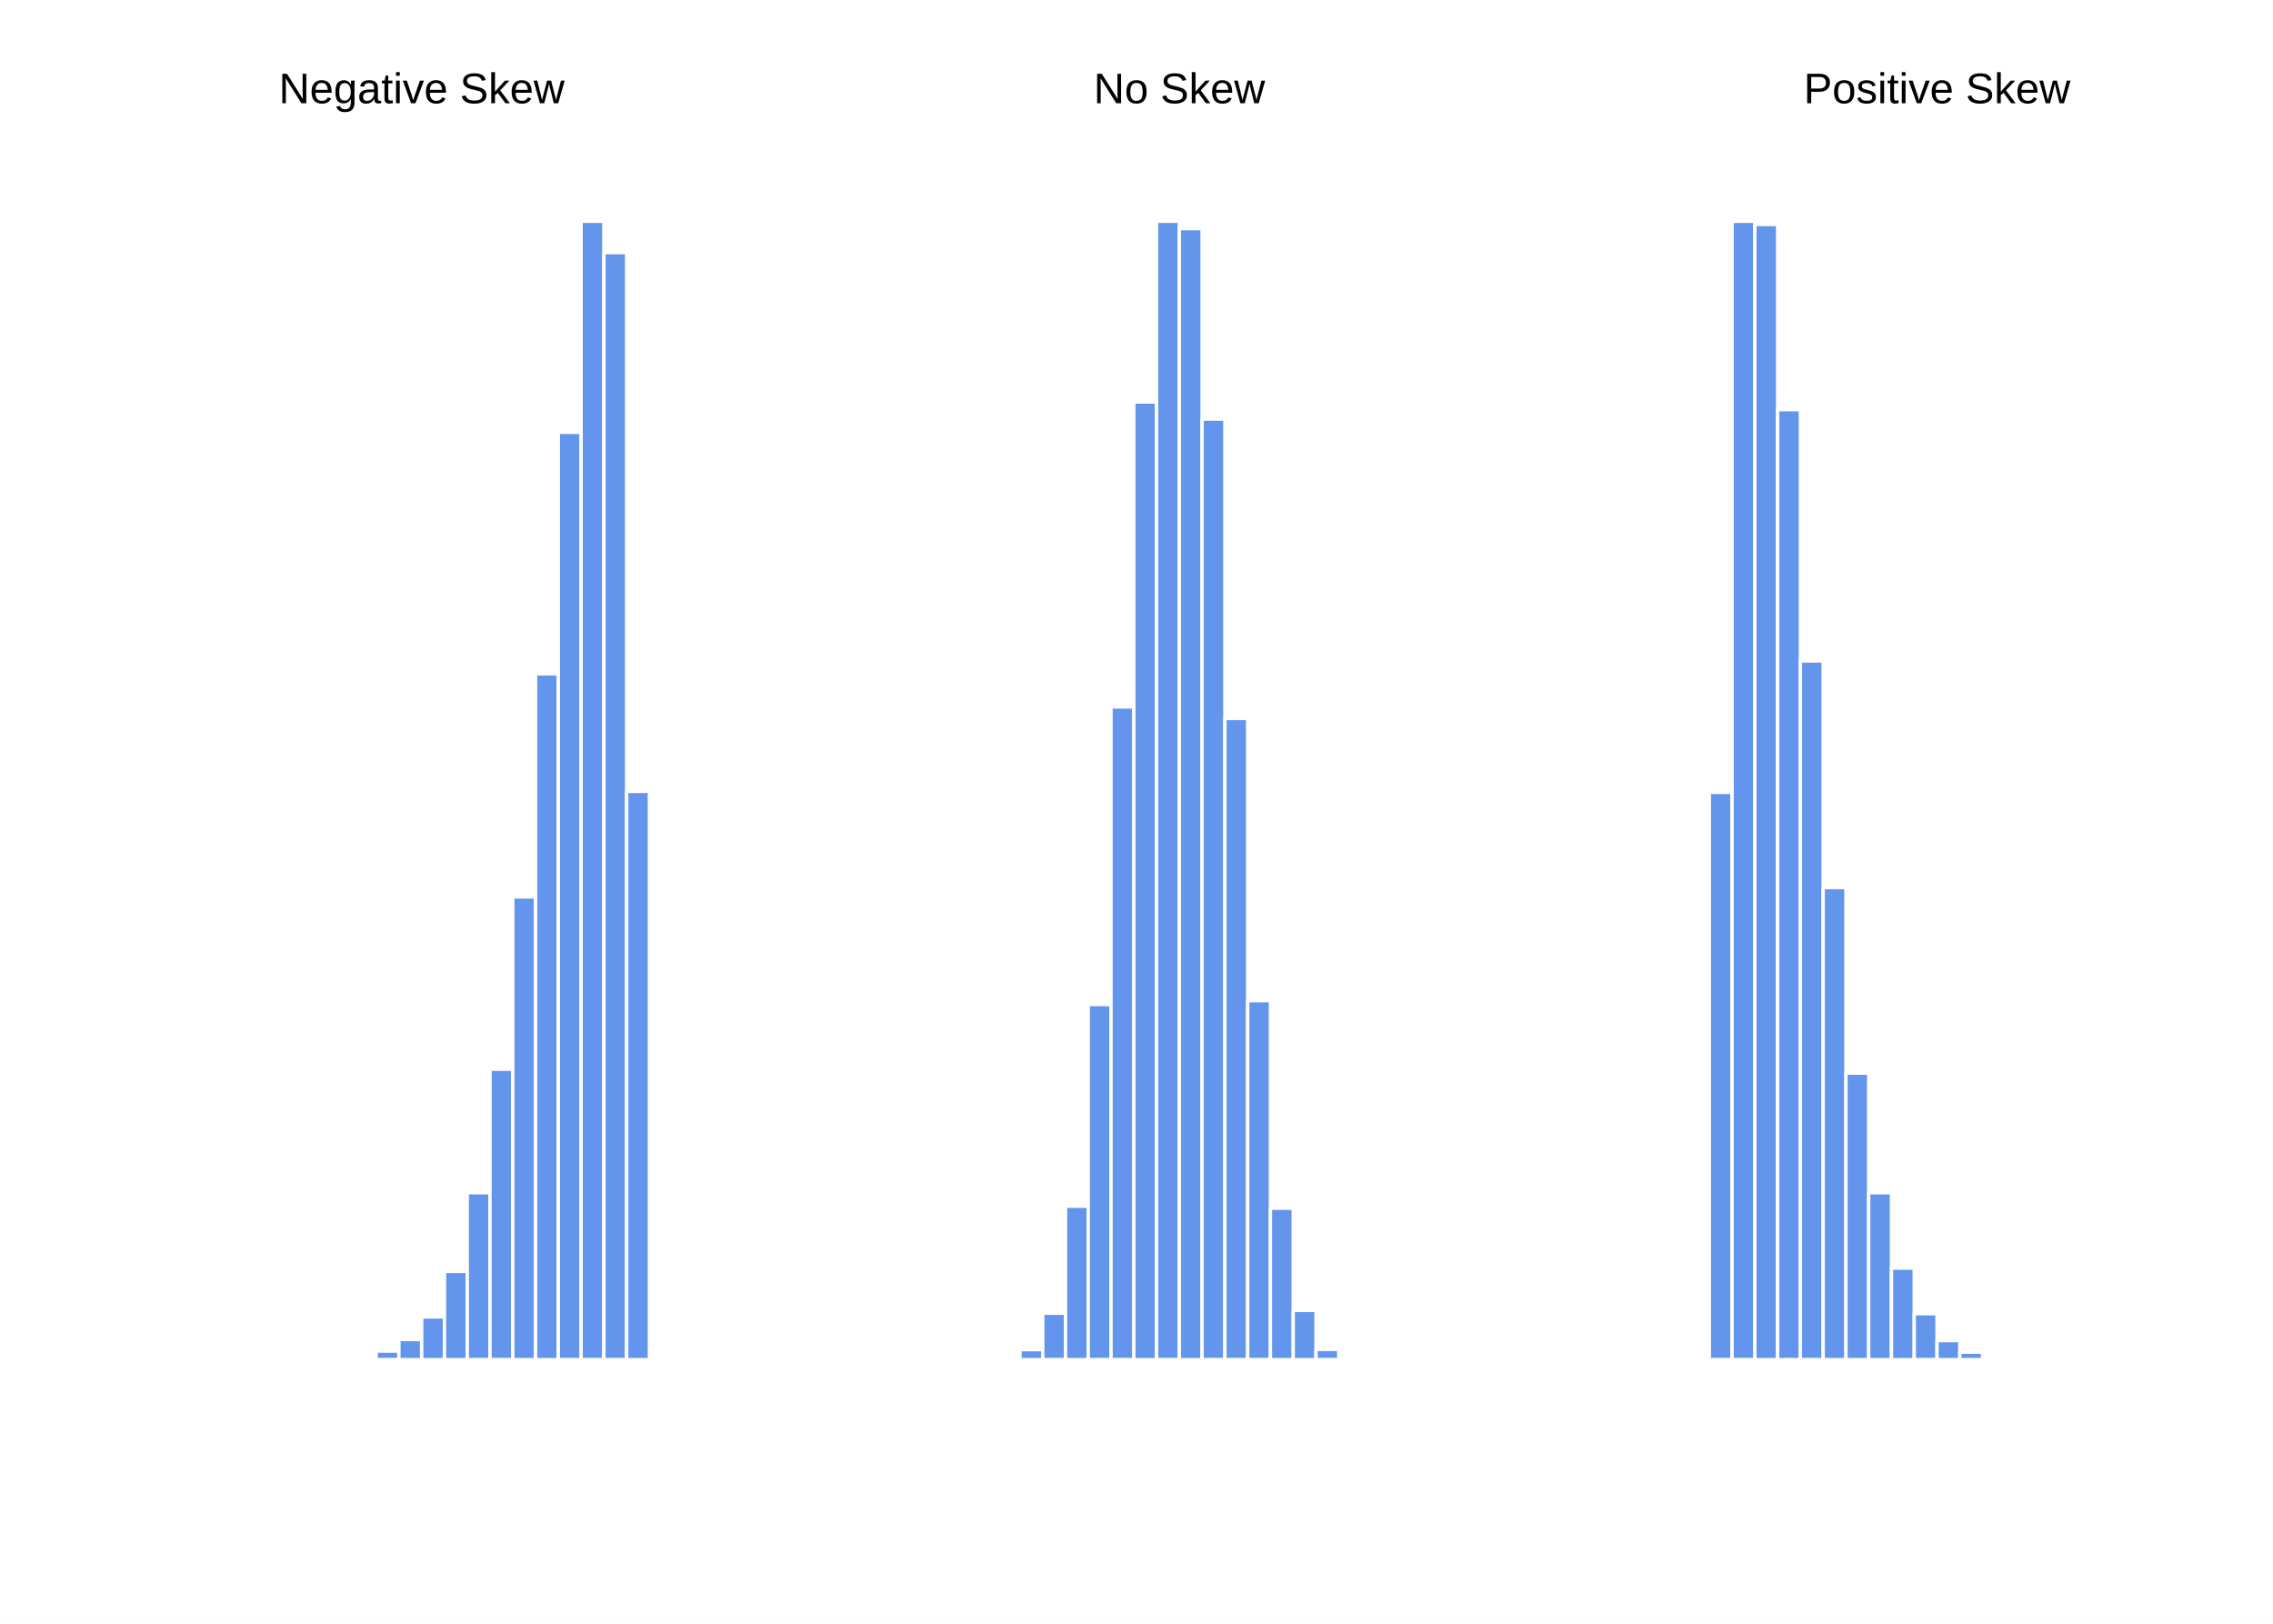
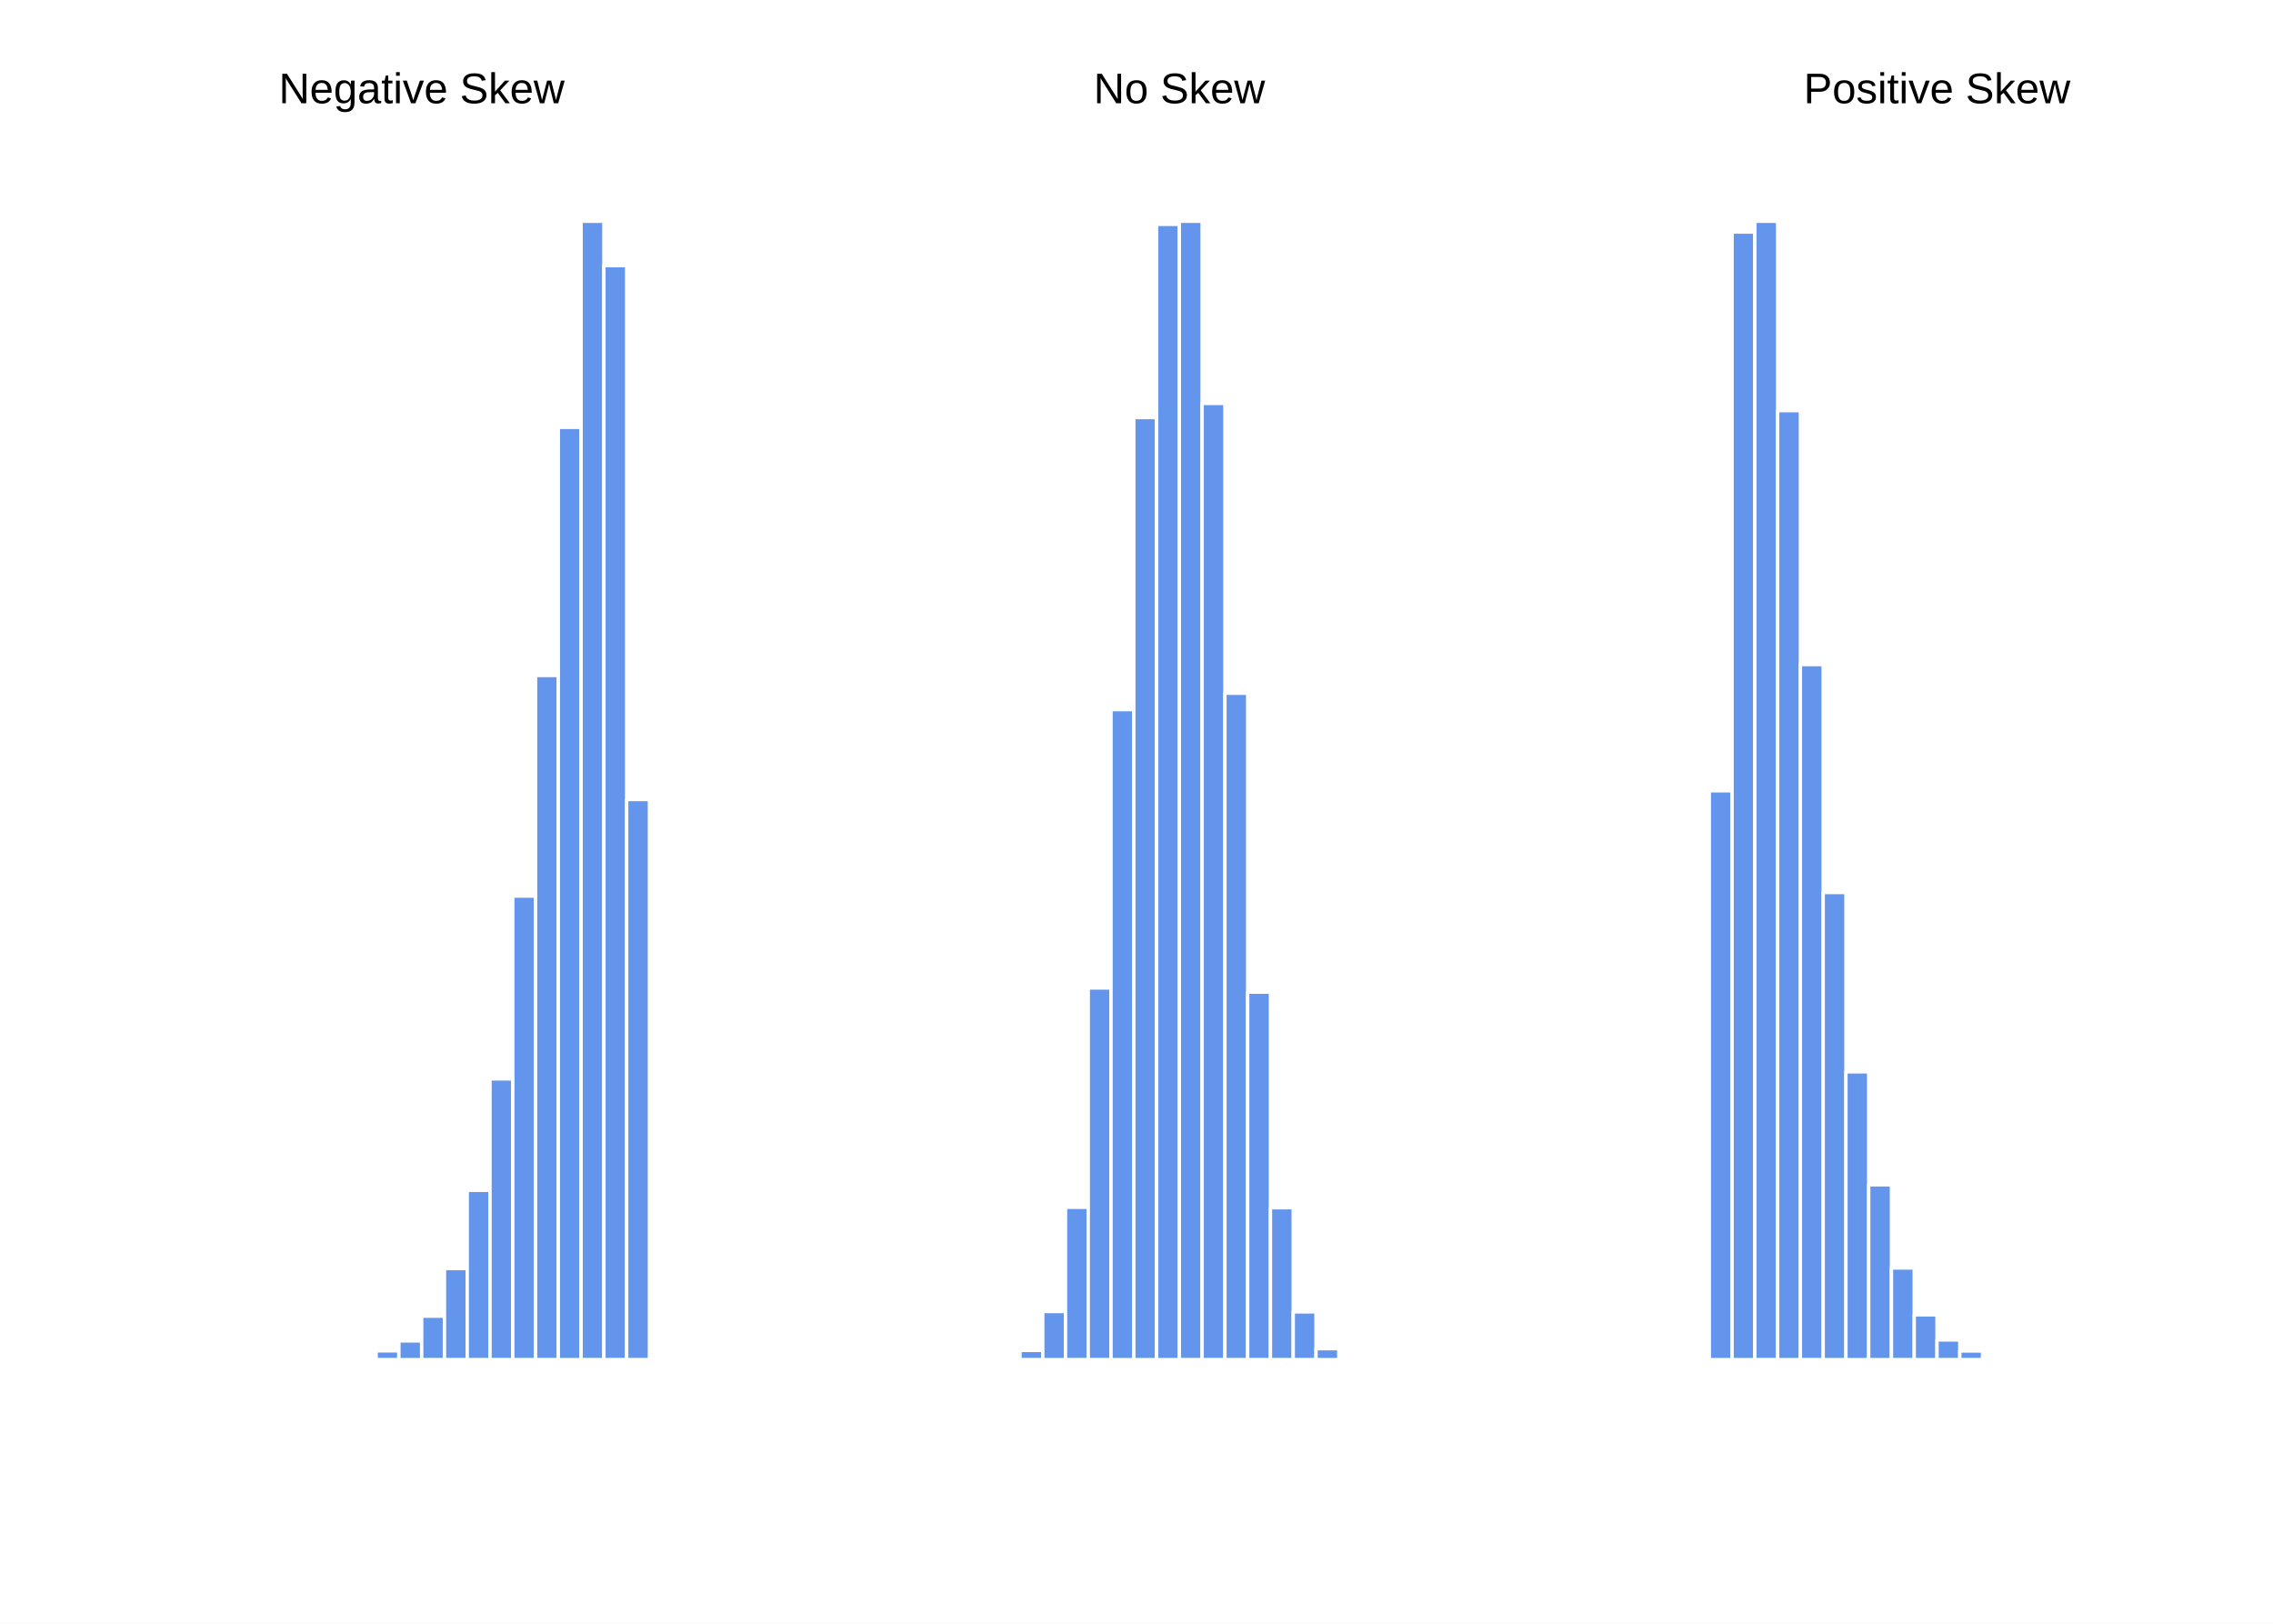
<svg xmlns="http://www.w3.org/2000/svg" class="svglite" width="504.00pt" height="360.00pt" viewBox="0 0 504.00 360.00">
  <defs>
    <style type="text/css">
    .svglite line, .svglite polyline, .svglite polygon, .svglite path, .svglite rect, .svglite circle {
      fill: none;
      stroke: #000000;
      stroke-linecap: round;
      stroke-linejoin: round;
      stroke-miterlimit: 10.00;
    }
    .svglite text {
      white-space: pre;
    }
  </style>
  </defs>
  <rect width="100%" height="100%" style="stroke: none; fill: #FFFFFF;" />
  <defs>
    <clipPath id="cpMC4wMHw1MDQuMDB8MC4wMHwzNjAuMDA=">
      <rect x="0.00" y="0.00" width="504.00" height="360.00" />
    </clipPath>
  </defs>
  <g clip-path="url(#cpMC4wMHw1MDQuMDB8MC4wMHwzNjAuMDA=)">
</g>
  <defs>
    <clipPath id="cpMzguOTd8MTQ4LjA0fDM4Ljk3fDMxMS41Mw==">
      <rect x="38.97" y="38.97" width="109.08" height="272.56" />
    </clipPath>
  </defs>
  <g clip-path="url(#cpMzguOTd8MTQ4LjA0fDM4Ljk3fDMxMS41Mw==)">
</g>
  <defs>
    <clipPath id="cpMC4wMHwxNjguMDB8MC4wMHwzNjAuMDA=">
      <rect x="0.00" y="0.00" width="168.00" height="360.00" />
    </clipPath>
  </defs>
  <g clip-path="url(#cpMC4wMHwxNjguMDB8MC4wMHwzNjAuMDA=)">
    <text x="93.50" y="22.89" text-anchor="middle" style="font-size: 9.50px; font-family: &quot;Arial&quot;;" textLength="63.38px" lengthAdjust="spacingAndGlyphs">Negative Skew</text>
  </g>
  <g clip-path="url(#cpMzguOTd8MTQ4LjA0fDM4Ljk3fDMxMS41Mw==)">
    <rect x="43.01" y="301.43" width="5.05" height="0.00" style="stroke-width: 0.75; stroke: #FFFFFF; fill: #6495ED;" />
    <rect x="48.06" y="301.43" width="5.05" height="0.00" style="stroke-width: 0.75; stroke: #FFFFFF; fill: #6495ED;" />
    <rect x="53.11" y="301.43" width="5.05" height="0.00" style="stroke-width: 0.75; stroke: #FFFFFF; fill: #6495ED;" />
    <rect x="58.16" y="301.43" width="5.05" height="0.00" style="stroke-width: 0.75; stroke: #FFFFFF; fill: #6495ED;" />
-     <rect x="63.21" y="301.42" width="5.05" height="0.012" style="stroke-width: 0.75; stroke: #FFFFFF; fill: #6495ED;" />
+     <rect x="63.21" y="301.43" width="5.05" height="0.00" style="stroke-width: 0.75; stroke: #FFFFFF; fill: #6495ED;" />
    <rect x="68.26" y="301.37" width="5.05" height="0.061" style="stroke-width: 0.75; stroke: #FFFFFF; fill: #6495ED;" />
-     <rect x="73.30" y="301.28" width="5.05" height="0.16" style="stroke-width: 0.75; stroke: #FFFFFF; fill: #6495ED;" />
-     <rect x="78.35" y="300.71" width="5.05" height="0.72" style="stroke-width: 0.75; stroke: #FFFFFF; fill: #6495ED;" />
-     <rect x="83.40" y="299.55" width="5.05" height="1.88" style="stroke-width: 0.75; stroke: #FFFFFF; fill: #6495ED;" />
-     <rect x="88.45" y="296.99" width="5.05" height="4.45" style="stroke-width: 0.75; stroke: #FFFFFF; fill: #6495ED;" />
-     <rect x="93.50" y="291.97" width="5.05" height="9.47" style="stroke-width: 0.75; stroke: #FFFFFF; fill: #6495ED;" />
-     <rect x="98.55" y="281.89" width="5.05" height="19.55" style="stroke-width: 0.75; stroke: #FFFFFF; fill: #6495ED;" />
-     <rect x="103.60" y="264.44" width="5.05" height="36.99" style="stroke-width: 0.75; stroke: #FFFFFF; fill: #6495ED;" />
-     <rect x="108.65" y="237.05" width="5.05" height="64.38" style="stroke-width: 0.75; stroke: #FFFFFF; fill: #6495ED;" />
-     <rect x="113.70" y="198.84" width="5.05" height="102.60" style="stroke-width: 0.75; stroke: #FFFFFF; fill: #6495ED;" />
-     <rect x="118.75" y="149.39" width="5.05" height="152.05" style="stroke-width: 0.75; stroke: #FFFFFF; fill: #6495ED;" />
-     <rect x="123.80" y="95.86" width="5.05" height="205.57" style="stroke-width: 0.75; stroke: #FFFFFF; fill: #6495ED;" />
+     <rect x="73.30" y="301.18" width="5.05" height="0.26" style="stroke-width: 0.75; stroke: #FFFFFF; fill: #6495ED;" />
+     <rect x="78.35" y="300.92" width="5.05" height="0.51" style="stroke-width: 0.75; stroke: #FFFFFF; fill: #6495ED;" />
+     <rect x="83.40" y="299.50" width="5.05" height="1.93" style="stroke-width: 0.75; stroke: #FFFFFF; fill: #6495ED;" />
+     <rect x="88.45" y="297.29" width="5.05" height="4.15" style="stroke-width: 0.75; stroke: #FFFFFF; fill: #6495ED;" />
+     <rect x="93.50" y="291.81" width="5.05" height="9.62" style="stroke-width: 0.75; stroke: #FFFFFF; fill: #6495ED;" />
+     <rect x="98.55" y="281.25" width="5.05" height="20.18" style="stroke-width: 0.75; stroke: #FFFFFF; fill: #6495ED;" />
+     <rect x="103.60" y="263.91" width="5.05" height="37.52" style="stroke-width: 0.75; stroke: #FFFFFF; fill: #6495ED;" />
+     <rect x="108.65" y="239.20" width="5.05" height="62.23" style="stroke-width: 0.75; stroke: #FFFFFF; fill: #6495ED;" />
+     <rect x="113.70" y="198.67" width="5.05" height="102.76" style="stroke-width: 0.75; stroke: #FFFFFF; fill: #6495ED;" />
+     <rect x="118.75" y="149.76" width="5.05" height="151.67" style="stroke-width: 0.75; stroke: #FFFFFF; fill: #6495ED;" />
+     <rect x="123.80" y="94.75" width="5.05" height="206.69" style="stroke-width: 0.75; stroke: #FFFFFF; fill: #6495ED;" />
    <rect x="128.85" y="49.06" width="5.05" height="252.37" style="stroke-width: 0.75; stroke: #FFFFFF; fill: #6495ED;" />
-     <rect x="133.90" y="56.00" width="5.05" height="245.43" style="stroke-width: 0.75; stroke: #FFFFFF; fill: #6495ED;" />
-     <rect x="138.95" y="175.46" width="5.05" height="125.98" style="stroke-width: 0.75; stroke: #FFFFFF; fill: #6495ED;" />
+     <rect x="133.90" y="58.90" width="5.05" height="242.53" style="stroke-width: 0.75; stroke: #FFFFFF; fill: #6495ED;" />
+     <rect x="138.95" y="177.26" width="5.05" height="124.17" style="stroke-width: 0.75; stroke: #FFFFFF; fill: #6495ED;" />
  </g>
  <defs>
    <clipPath id="cpMjA2Ljk3fDMxNi4wNHwzOC45N3wzMTEuNTM=">
      <rect x="206.97" y="38.97" width="109.08" height="272.56" />
    </clipPath>
  </defs>
  <g clip-path="url(#cpMjA2Ljk3fDMxNi4wNHwzOC45N3wzMTEuNTM=)">
</g>
  <defs>
    <clipPath id="cpMTY4LjAwfDMzNi4wMHwwLjAwfDM2MC4wMA==">
      <rect x="168.00" y="0.00" width="168.00" height="360.00" />
    </clipPath>
  </defs>
  <g clip-path="url(#cpMTY4LjAwfDMzNi4wMHwwLjAwfDM2MC4wMA==)">
    <text x="261.50" y="22.89" text-anchor="middle" style="font-size: 9.50px; font-family: &quot;Arial&quot;;" textLength="38.02px" lengthAdjust="spacingAndGlyphs">No Skew</text>
  </g>
  <g clip-path="url(#cpMjA2Ljk3fDMxNi4wNHwzOC45N3wzMTEuNTM=)">
    <rect x="211.01" y="301.43" width="5.05" height="0.00" style="stroke-width: 0.75; stroke: #FFFFFF; fill: #6495ED;" />
-     <rect x="216.06" y="301.43" width="5.05" height="0.00" style="stroke-width: 0.75; stroke: #FFFFFF; fill: #6495ED;" />
-     <rect x="221.11" y="301.20" width="5.05" height="0.23" style="stroke-width: 0.75; stroke: #FFFFFF; fill: #6495ED;" />
-     <rect x="226.16" y="299.23" width="5.05" height="2.21" style="stroke-width: 0.75; stroke: #FFFFFF; fill: #6495ED;" />
-     <rect x="231.21" y="291.15" width="5.05" height="10.28" style="stroke-width: 0.75; stroke: #FFFFFF; fill: #6495ED;" />
-     <rect x="236.26" y="267.43" width="5.05" height="34.01" style="stroke-width: 0.75; stroke: #FFFFFF; fill: #6495ED;" />
-     <rect x="241.30" y="222.72" width="5.05" height="78.71" style="stroke-width: 0.75; stroke: #FFFFFF; fill: #6495ED;" />
-     <rect x="246.35" y="156.72" width="5.05" height="144.71" style="stroke-width: 0.75; stroke: #FFFFFF; fill: #6495ED;" />
-     <rect x="251.40" y="89.13" width="5.05" height="212.31" style="stroke-width: 0.75; stroke: #FFFFFF; fill: #6495ED;" />
-     <rect x="256.45" y="49.06" width="5.05" height="252.37" style="stroke-width: 0.75; stroke: #FFFFFF; fill: #6495ED;" />
-     <rect x="261.50" y="50.69" width="5.05" height="250.75" style="stroke-width: 0.75; stroke: #FFFFFF; fill: #6495ED;" />
-     <rect x="266.55" y="92.93" width="5.05" height="208.50" style="stroke-width: 0.75; stroke: #FFFFFF; fill: #6495ED;" />
-     <rect x="271.60" y="159.28" width="5.05" height="142.15" style="stroke-width: 0.75; stroke: #FFFFFF; fill: #6495ED;" />
-     <rect x="276.65" y="221.87" width="5.05" height="79.56" style="stroke-width: 0.75; stroke: #FFFFFF; fill: #6495ED;" />
-     <rect x="281.70" y="267.88" width="5.05" height="33.56" style="stroke-width: 0.75; stroke: #FFFFFF; fill: #6495ED;" />
-     <rect x="286.75" y="290.54" width="5.05" height="10.90" style="stroke-width: 0.75; stroke: #FFFFFF; fill: #6495ED;" />
-     <rect x="291.80" y="299.18" width="5.05" height="2.25" style="stroke-width: 0.75; stroke: #FFFFFF; fill: #6495ED;" />
-     <rect x="296.85" y="301.17" width="5.05" height="0.26" style="stroke-width: 0.75; stroke: #FFFFFF; fill: #6495ED;" />
-     <rect x="301.90" y="301.43" width="5.05" height="0.00" style="stroke-width: 0.75; stroke: #FFFFFF; fill: #6495ED;" />
+     <rect x="216.06" y="301.41" width="5.05" height="0.029" style="stroke-width: 0.75; stroke: #FFFFFF; fill: #6495ED;" />
+     <rect x="221.11" y="301.20" width="5.05" height="0.24" style="stroke-width: 0.75; stroke: #FFFFFF; fill: #6495ED;" />
+     <rect x="226.16" y="299.40" width="5.05" height="2.03" style="stroke-width: 0.75; stroke: #FFFFFF; fill: #6495ED;" />
+     <rect x="231.21" y="290.78" width="5.05" height="10.66" style="stroke-width: 0.75; stroke: #FFFFFF; fill: #6495ED;" />
+     <rect x="236.26" y="267.67" width="5.05" height="33.76" style="stroke-width: 0.75; stroke: #FFFFFF; fill: #6495ED;" />
+     <rect x="241.30" y="219.04" width="5.05" height="82.39" style="stroke-width: 0.75; stroke: #FFFFFF; fill: #6495ED;" />
+     <rect x="246.35" y="157.33" width="5.05" height="144.11" style="stroke-width: 0.75; stroke: #FFFFFF; fill: #6495ED;" />
+     <rect x="251.40" y="92.57" width="5.05" height="208.87" style="stroke-width: 0.75; stroke: #FFFFFF; fill: #6495ED;" />
+     <rect x="256.45" y="49.74" width="5.05" height="251.70" style="stroke-width: 0.75; stroke: #FFFFFF; fill: #6495ED;" />
+     <rect x="261.50" y="49.06" width="5.05" height="252.37" style="stroke-width: 0.75; stroke: #FFFFFF; fill: #6495ED;" />
+     <rect x="266.55" y="89.44" width="5.05" height="211.99" style="stroke-width: 0.75; stroke: #FFFFFF; fill: #6495ED;" />
+     <rect x="271.60" y="153.70" width="5.05" height="147.73" style="stroke-width: 0.75; stroke: #FFFFFF; fill: #6495ED;" />
+     <rect x="276.65" y="219.98" width="5.05" height="81.45" style="stroke-width: 0.75; stroke: #FFFFFF; fill: #6495ED;" />
+     <rect x="281.70" y="267.76" width="5.05" height="33.67" style="stroke-width: 0.75; stroke: #FFFFFF; fill: #6495ED;" />
+     <rect x="286.75" y="290.86" width="5.05" height="10.57" style="stroke-width: 0.75; stroke: #FFFFFF; fill: #6495ED;" />
+     <rect x="291.80" y="299.02" width="5.05" height="2.42" style="stroke-width: 0.75; stroke: #FFFFFF; fill: #6495ED;" />
+     <rect x="296.85" y="301.21" width="5.05" height="0.22" style="stroke-width: 0.75; stroke: #FFFFFF; fill: #6495ED;" />
+     <rect x="301.90" y="301.42" width="5.05" height="0.015" style="stroke-width: 0.75; stroke: #FFFFFF; fill: #6495ED;" />
    <rect x="306.95" y="301.43" width="5.05" height="0.00" style="stroke-width: 0.75; stroke: #FFFFFF; fill: #6495ED;" />
  </g>
  <defs>
    <clipPath id="cpMzc0Ljk3fDQ4NC4wNHwzOC45N3wzMTEuNTM=">
      <rect x="374.97" y="38.97" width="109.08" height="272.56" />
    </clipPath>
  </defs>
  <g clip-path="url(#cpMzc0Ljk3fDQ4NC4wNHwzOC45N3wzMTEuNTM=)">
</g>
  <defs>
    <clipPath id="cpMzM2LjAwfDUwNC4wMHwwLjAwfDM2MC4wMA==">
      <rect x="336.00" y="0.00" width="168.00" height="360.00" />
    </clipPath>
  </defs>
  <g clip-path="url(#cpMzM2LjAwfDUwNC4wMHwwLjAwfDM2MC4wMA==)">
    <text x="429.50" y="22.89" text-anchor="middle" style="font-size: 9.50px; font-family: &quot;Arial&quot;;" textLength="59.15px" lengthAdjust="spacingAndGlyphs">Positive Skew</text>
  </g>
  <g clip-path="url(#cpMzc0Ljk3fDQ4NC4wNHwzOC45N3wzMTEuNTM=)">
-     <rect x="379.01" y="175.67" width="5.05" height="125.76" style="stroke-width: 0.75; stroke: #FFFFFF; fill: #6495ED;" />
-     <rect x="384.06" y="49.06" width="5.05" height="252.37" style="stroke-width: 0.75; stroke: #FFFFFF; fill: #6495ED;" />
-     <rect x="389.11" y="49.77" width="5.05" height="251.67" style="stroke-width: 0.75; stroke: #FFFFFF; fill: #6495ED;" />
-     <rect x="394.16" y="90.83" width="5.05" height="210.60" style="stroke-width: 0.75; stroke: #FFFFFF; fill: #6495ED;" />
-     <rect x="399.21" y="146.55" width="5.05" height="154.88" style="stroke-width: 0.75; stroke: #FFFFFF; fill: #6495ED;" />
-     <rect x="404.26" y="196.78" width="5.05" height="104.66" style="stroke-width: 0.75; stroke: #FFFFFF; fill: #6495ED;" />
-     <rect x="409.30" y="237.92" width="5.05" height="63.52" style="stroke-width: 0.75; stroke: #FFFFFF; fill: #6495ED;" />
-     <rect x="414.35" y="264.43" width="5.05" height="37.01" style="stroke-width: 0.75; stroke: #FFFFFF; fill: #6495ED;" />
-     <rect x="419.40" y="281.15" width="5.05" height="20.29" style="stroke-width: 0.75; stroke: #FFFFFF; fill: #6495ED;" />
-     <rect x="424.45" y="291.26" width="5.05" height="10.17" style="stroke-width: 0.75; stroke: #FFFFFF; fill: #6495ED;" />
-     <rect x="429.50" y="297.23" width="5.05" height="4.21" style="stroke-width: 0.75; stroke: #FFFFFF; fill: #6495ED;" />
-     <rect x="434.55" y="299.79" width="5.05" height="1.65" style="stroke-width: 0.75; stroke: #FFFFFF; fill: #6495ED;" />
+     <rect x="379.01" y="175.33" width="5.05" height="126.11" style="stroke-width: 0.75; stroke: #FFFFFF; fill: #6495ED;" />
+     <rect x="384.06" y="51.45" width="5.05" height="249.99" style="stroke-width: 0.75; stroke: #FFFFFF; fill: #6495ED;" />
+     <rect x="389.11" y="49.06" width="5.05" height="252.37" style="stroke-width: 0.75; stroke: #FFFFFF; fill: #6495ED;" />
+     <rect x="394.16" y="91.05" width="5.05" height="210.39" style="stroke-width: 0.75; stroke: #FFFFFF; fill: #6495ED;" />
+     <rect x="399.21" y="147.35" width="5.05" height="154.08" style="stroke-width: 0.75; stroke: #FFFFFF; fill: #6495ED;" />
+     <rect x="404.26" y="197.88" width="5.05" height="103.56" style="stroke-width: 0.75; stroke: #FFFFFF; fill: #6495ED;" />
+     <rect x="409.30" y="237.63" width="5.05" height="63.81" style="stroke-width: 0.75; stroke: #FFFFFF; fill: #6495ED;" />
+     <rect x="414.35" y="262.68" width="5.05" height="38.76" style="stroke-width: 0.75; stroke: #FFFFFF; fill: #6495ED;" />
+     <rect x="419.40" y="281.12" width="5.05" height="20.31" style="stroke-width: 0.75; stroke: #FFFFFF; fill: #6495ED;" />
+     <rect x="424.45" y="291.51" width="5.05" height="9.93" style="stroke-width: 0.75; stroke: #FFFFFF; fill: #6495ED;" />
+     <rect x="429.50" y="297.08" width="5.05" height="4.35" style="stroke-width: 0.75; stroke: #FFFFFF; fill: #6495ED;" />
+     <rect x="434.55" y="299.53" width="5.05" height="1.90" style="stroke-width: 0.75; stroke: #FFFFFF; fill: #6495ED;" />
    <rect x="439.60" y="300.84" width="5.05" height="0.59" style="stroke-width: 0.75; stroke: #FFFFFF; fill: #6495ED;" />
-     <rect x="444.65" y="301.21" width="5.05" height="0.22" style="stroke-width: 0.75; stroke: #FFFFFF; fill: #6495ED;" />
-     <rect x="449.70" y="301.40" width="5.05" height="0.037" style="stroke-width: 0.75; stroke: #FFFFFF; fill: #6495ED;" />
-     <rect x="454.75" y="301.40" width="5.05" height="0.037" style="stroke-width: 0.75; stroke: #FFFFFF; fill: #6495ED;" />
+     <rect x="444.65" y="301.29" width="5.05" height="0.15" style="stroke-width: 0.75; stroke: #FFFFFF; fill: #6495ED;" />
+     <rect x="449.70" y="301.41" width="5.05" height="0.025" style="stroke-width: 0.75; stroke: #FFFFFF; fill: #6495ED;" />
+     <rect x="454.75" y="301.42" width="5.05" height="0.012" style="stroke-width: 0.75; stroke: #FFFFFF; fill: #6495ED;" />
    <rect x="459.80" y="301.43" width="5.05" height="0.00" style="stroke-width: 0.75; stroke: #FFFFFF; fill: #6495ED;" />
    <rect x="464.85" y="301.43" width="5.05" height="0.00" style="stroke-width: 0.75; stroke: #FFFFFF; fill: #6495ED;" />
    <rect x="469.90" y="301.43" width="5.05" height="0.00" style="stroke-width: 0.75; stroke: #FFFFFF; fill: #6495ED;" />
    <rect x="474.95" y="301.43" width="5.05" height="0.00" style="stroke-width: 0.75; stroke: #FFFFFF; fill: #6495ED;" />
  </g>
</svg>
